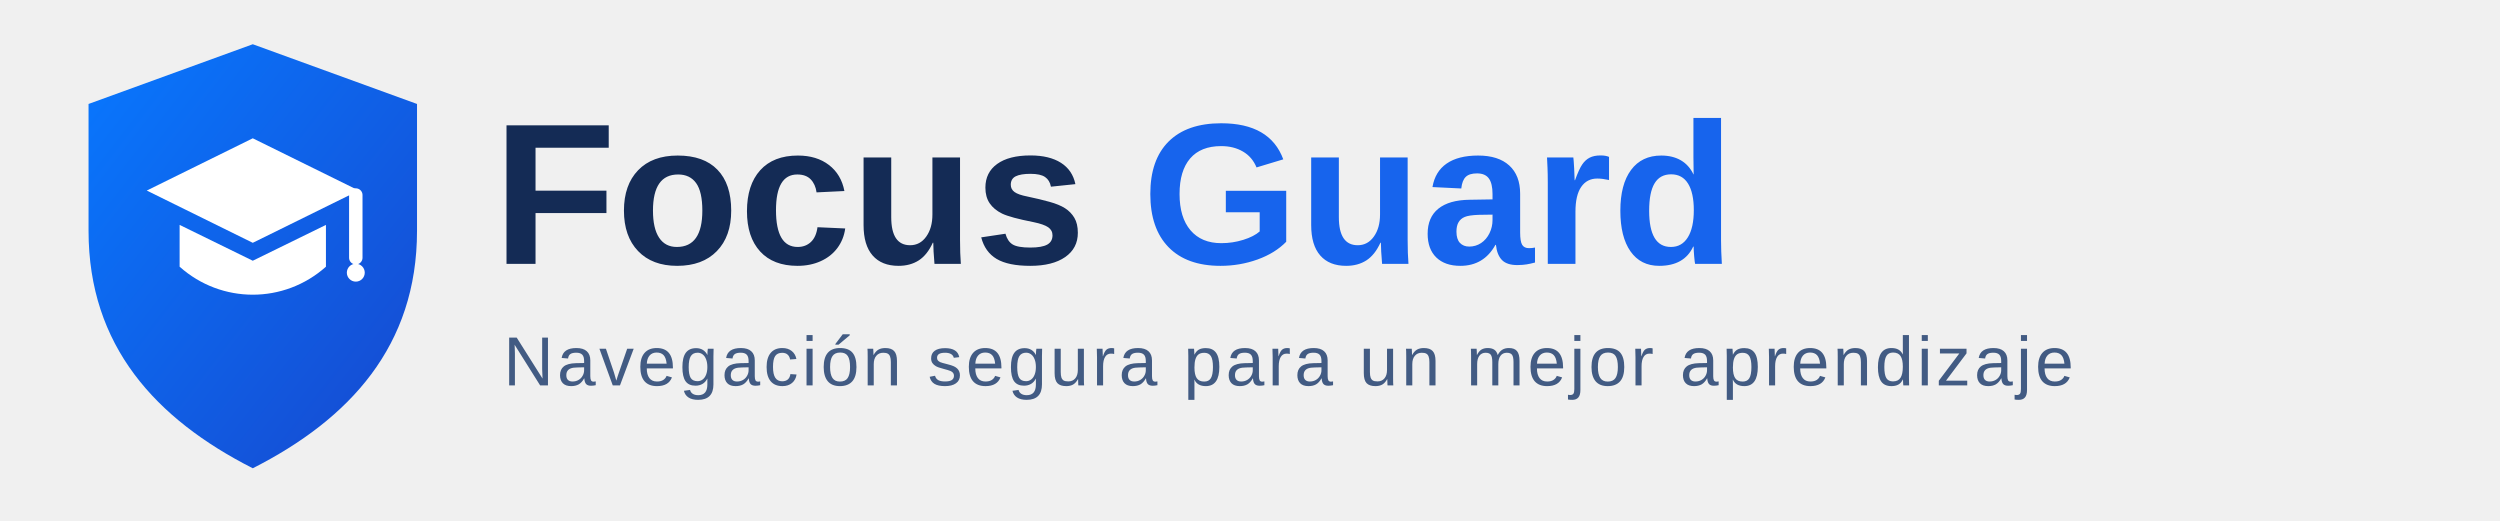
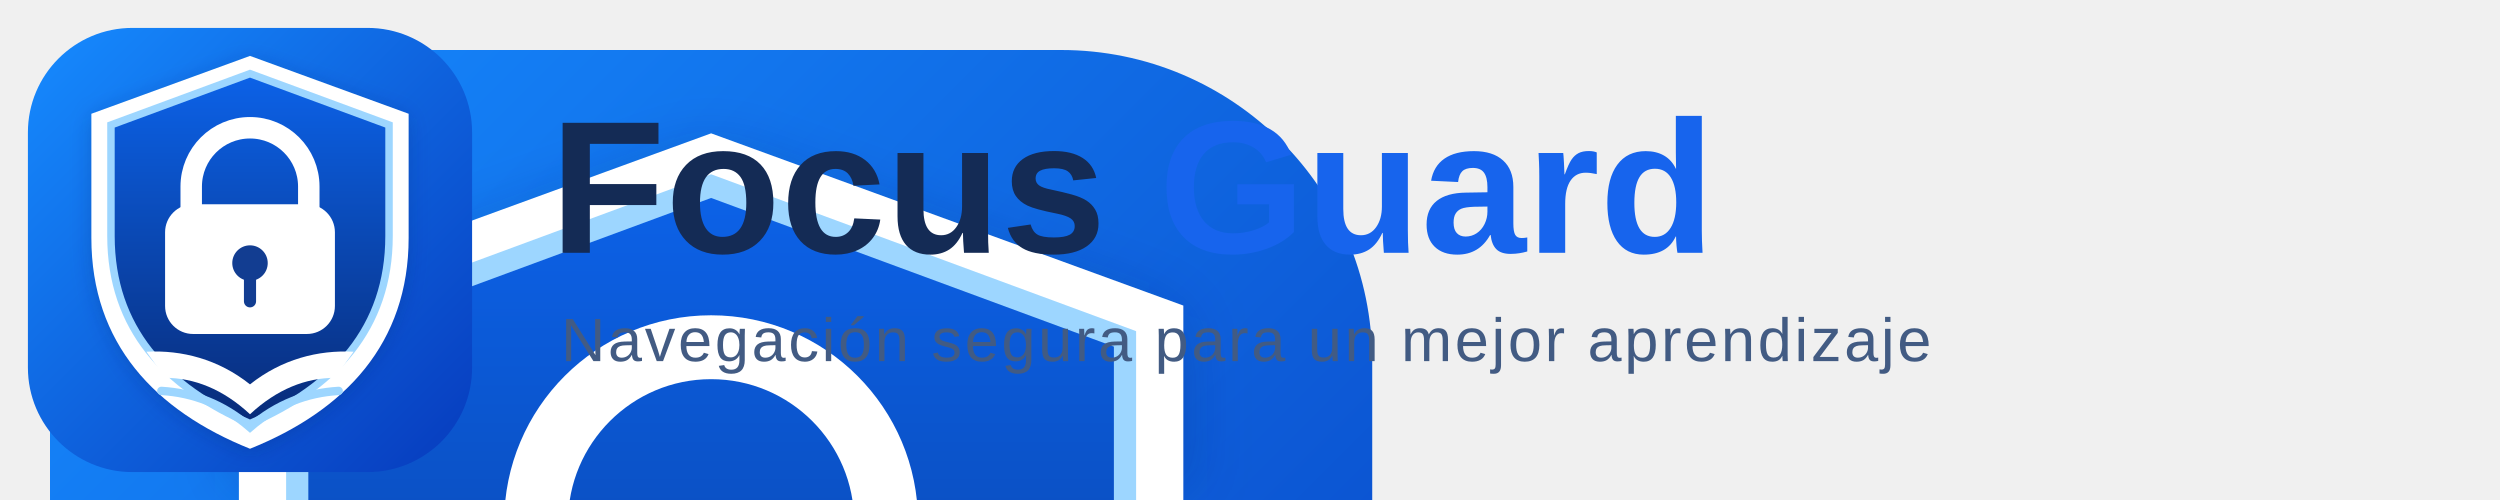
- <svg xmlns="http://www.w3.org/2000/svg" viewBox="0 0 720 150" role="img" aria-labelledby="title">
+ <svg xmlns="http://www.w3.org/2000/svg" viewBox="0 0 900 180" role="img" aria-labelledby="title desc">
  <defs>
-     <linearGradient id="b" x1="0" y1="0" x2="1" y2="1">
-       <stop stop-color="#0878ff" />
-       <stop offset="1" stop-color="#1748ce" />
+     <linearGradient id="bg" x1="0" y1="0" x2="1" y2="1">
+       <stop stop-color="#168BFF" />
+       <stop offset="1" stop-color="#073BBD" />
    </linearGradient>
+     <linearGradient id="shield" x1="0" y1="0" x2="0" y2="1">
+       <stop stop-color="#0C62E8" />
+       <stop offset="1" stop-color="#082B78" />
+     </linearGradient>
+     <filter id="shadow" x="-30%" y="-30%" width="160%" height="160%">
+       <feGaussianBlur stdDeviation="12" />
+     </filter>
  </defs>
-   <g transform="translate(4 5) scale(.43)">
-     <path d="M160 18 270 58v85c0 77-45 126-110 159C95 269 50 220 50 143V58z" fill="url(#b)" />
-     <path d="m89 116 71-35 71 35-71 35z" fill="#fff" />
-     <path d="m111 139 49 24 49-24v28c-28 25-70 25-98 0z" fill="#fff" />
-     <path d="M229 119v42" stroke="#fff" stroke-width="9" stroke-linecap="round" />
-     <circle cx="229" cy="171" r="6" fill="#fff" />
-   </g>
-   <text x="142" y="76" font-family="Arial,sans-serif" font-size="58" font-weight="800" fill="#142b55">Focus <tspan fill="#1764ed">Guard</tspan>
+   <rect x="18" y="18" width="476" height="476" rx="112" fill="url(#bg)" />
+   <path d="M256 55 424 116v130c0 112-68 183-168 224C156 429 88 358 88 246V116z" fill="#001E68" opacity=".28" filter="url(#shadow)" />
+   <path d="M256 48 426 110v133c0 113-68 185-170 226C154 428 86 356 86 243V110z" fill="#fff" />
+   <path d="M256 67 405 122v119c0 99-59 162-149 201-90-39-149-102-149-201V122z" fill="url(#shield)" stroke="#9DD6FF" stroke-width="8" />
+   <path d="M193 222v-34a63 63 0 0 1 126 0v34" fill="none" stroke="#fff" stroke-width="23" stroke-linecap="round" />
+   <rect x="165" y="207" width="182" height="139" rx="30" fill="#fff" />
+   <circle cx="256" cy="270" r="19" fill="#123D91" />
+   <path d="M256 284v27" stroke="#123D91" stroke-width="13" stroke-linecap="round" />
+   <path d="M145 365c38-2 77 8 111 35 34-27 73-37 111-35l-20 28c-31 0-62 12-91 39-29-27-60-39-91-39z" fill="#fff" />
+   <path d="M161 407c34 2 66 14 95 39 29-25 61-37 95-39" fill="none" stroke="#9DD6FF" stroke-width="9" stroke-linecap="round" />
+   <svg x="4" y="4" width="172" height="172" viewBox="0 0 512 512" aria-hidden="true">
+     <rect x="18" y="18" width="476" height="476" rx="112" fill="url(#bg)" />
+     <path d="M256 55 424 116v130c0 112-68 183-168 224C156 429 88 358 88 246V116z" fill="#001E68" opacity=".28" filter="url(#shadow)" />
+     <path d="M256 48 426 110v133c0 113-68 185-170 226C154 428 86 356 86 243V110z" fill="#fff" />
+     <path d="M256 67 405 122v119c0 99-59 162-149 201-90-39-149-102-149-201V122z" fill="url(#shield)" stroke="#9DD6FF" stroke-width="8" />
+     <path d="M193 222v-34a63 63 0 0 1 126 0v34" fill="none" stroke="#fff" stroke-width="23" stroke-linecap="round" />
+     <rect x="165" y="207" width="182" height="139" rx="30" fill="#fff" />
+     <circle cx="256" cy="270" r="19" fill="#123D91" />
+     <path d="M256 284v27" stroke="#123D91" stroke-width="13" stroke-linecap="round" />
+     <path d="M145 365c38-2 77 8 111 35 34-27 73-37 111-35l-20 28c-31 0-62 12-91 39-29-27-60-39-91-39z" fill="#fff" />
+     <path d="M161 407c34 2 66 14 95 39 29-25 61-37 95-39" fill="none" stroke="#9DD6FF" stroke-width="9" stroke-linecap="round" />
+   </svg>
+   <text x="198" y="91" font-family="Arial,sans-serif" font-size="68" font-weight="800" fill="#142b55">Focus <tspan fill="#1764ed">Guard</tspan>
  </text>
-   <text x="145" y="111" font-family="Arial,sans-serif" font-size="20" letter-spacing="1" fill="#425b83">Navegación segura para un mejor aprendizaje</text>
+   <text x="202" y="130" font-family="Arial,sans-serif" font-size="22" letter-spacing="1" fill="#425b83">Navegación segura para un mejor aprendizaje</text>
</svg>
